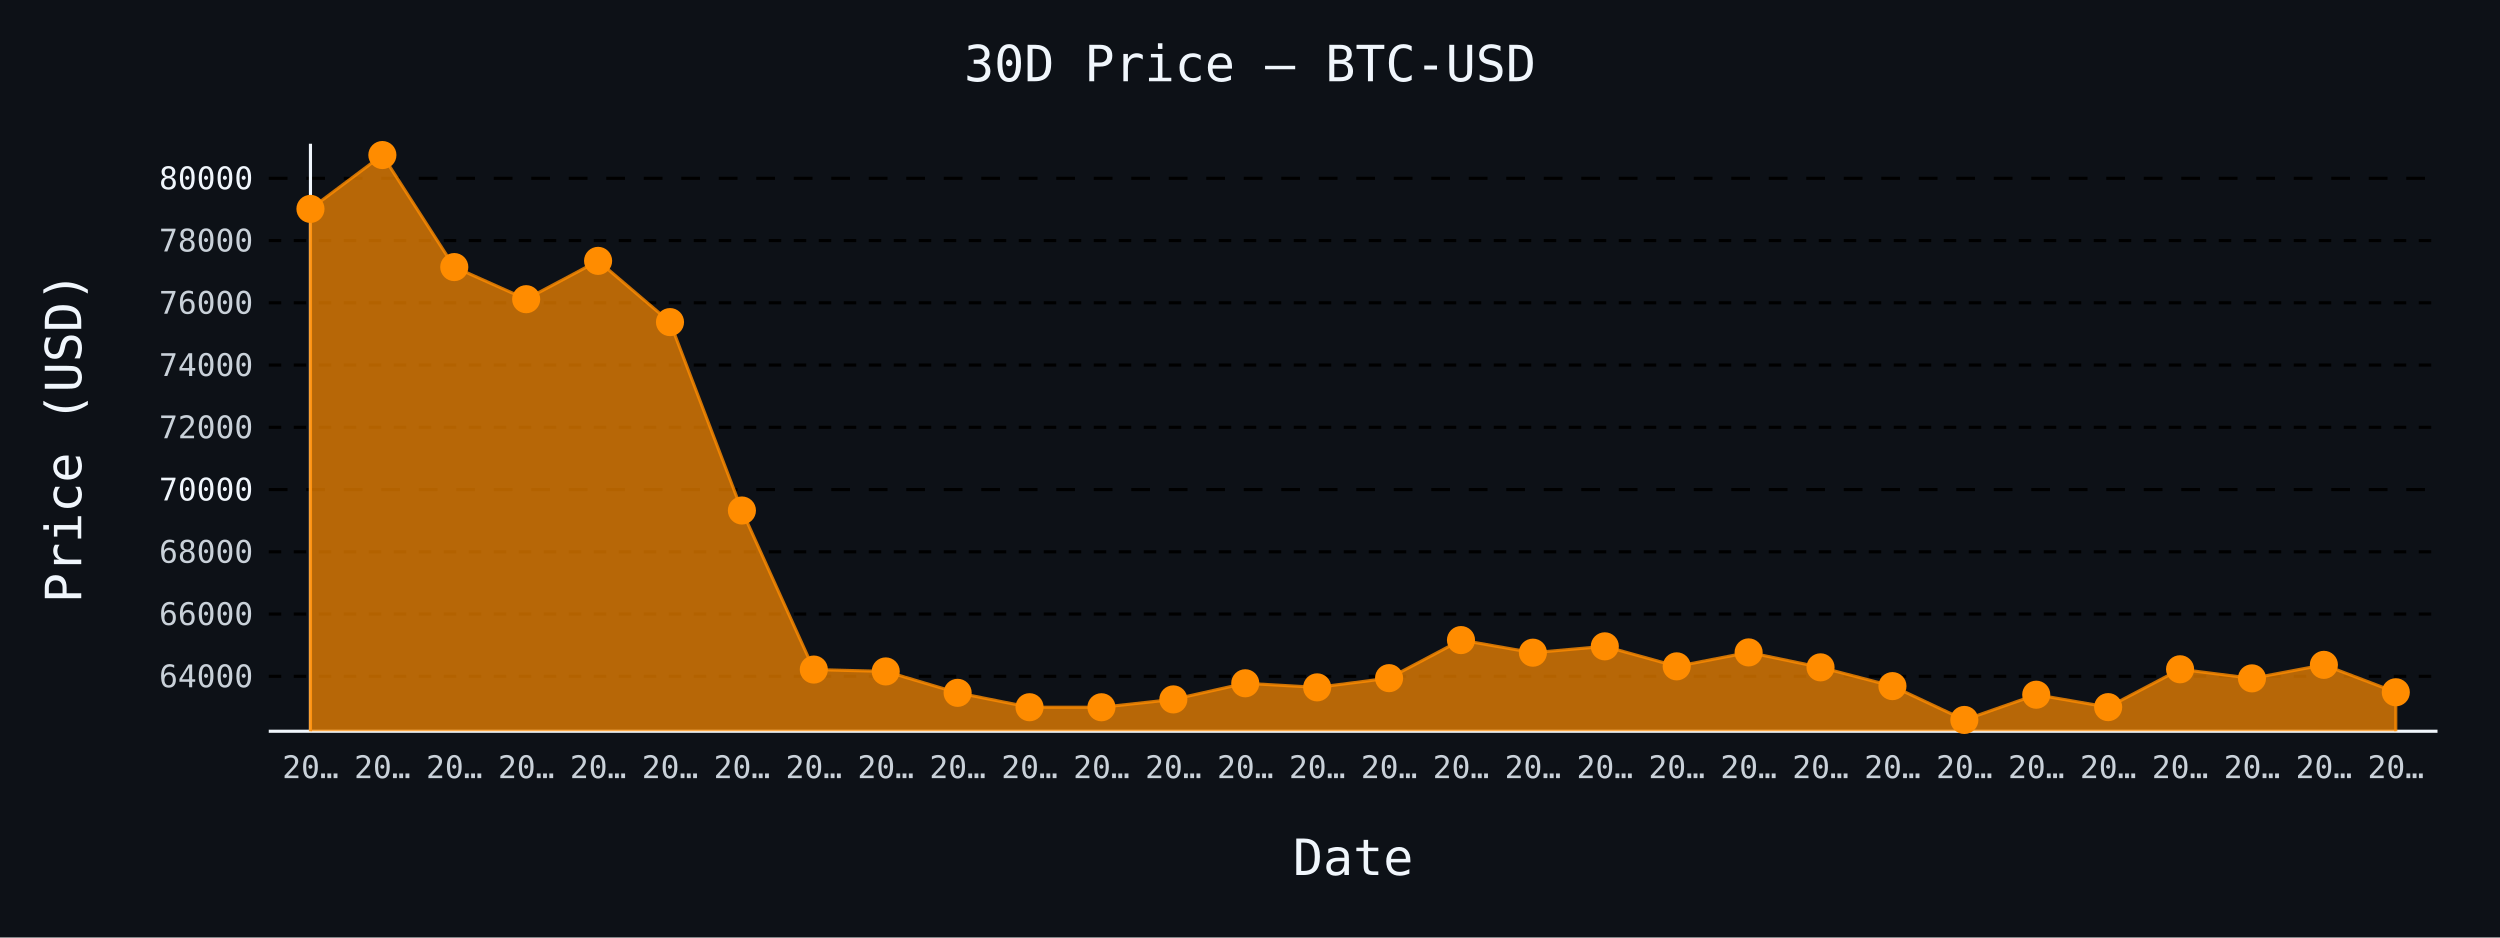
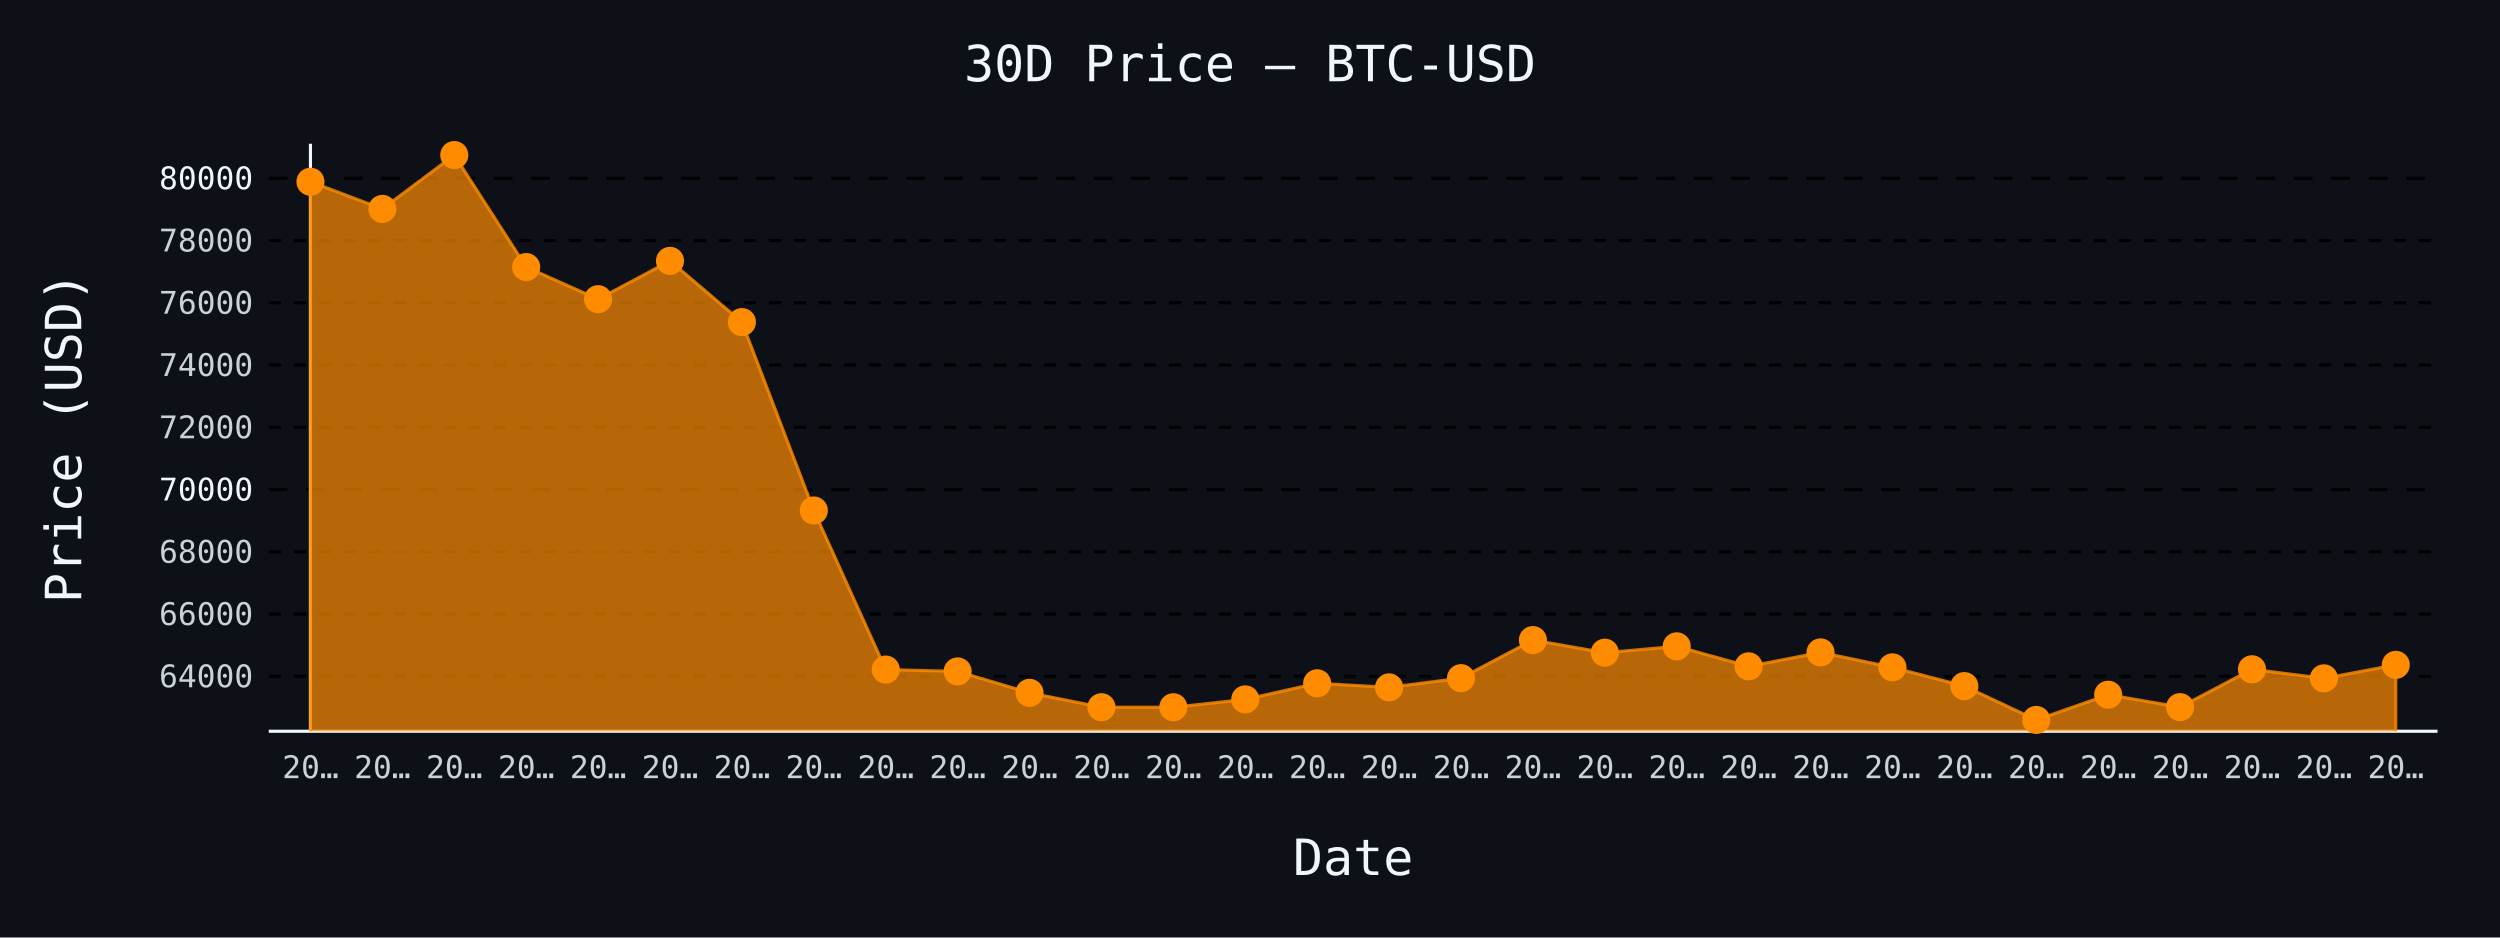
- <svg xmlns="http://www.w3.org/2000/svg" id="chart-d9fe0512-569a-4d12-a66f-5b2abb345284" class="pygal-chart" viewBox="0 0 800 300">
+ <svg xmlns="http://www.w3.org/2000/svg" id="chart-0b46a574-34e0-4c50-af1b-cf3fa506cf15" class="pygal-chart" viewBox="0 0 800 300">
  <defs>
-     <style type="text/css">#chart-d9fe0512-569a-4d12-a66f-5b2abb345284{-webkit-user-select:none;-webkit-font-smoothing:antialiased;font-family:monospace}#chart-d9fe0512-569a-4d12-a66f-5b2abb345284 .title{font-family:monospace;font-size:16px}#chart-d9fe0512-569a-4d12-a66f-5b2abb345284 .legends .legend text{font-family:monospace;font-size:14px}#chart-d9fe0512-569a-4d12-a66f-5b2abb345284 .axis text{font-family:monospace;font-size:10px}#chart-d9fe0512-569a-4d12-a66f-5b2abb345284 .axis text.major{font-family:monospace;font-size:10px}#chart-d9fe0512-569a-4d12-a66f-5b2abb345284 .text-overlay text.value{font-family:monospace;font-size:16px}#chart-d9fe0512-569a-4d12-a66f-5b2abb345284 .text-overlay text.label{font-family:monospace;font-size:10px}#chart-d9fe0512-569a-4d12-a66f-5b2abb345284 .tooltip{font-family:monospace;font-size:14px}#chart-d9fe0512-569a-4d12-a66f-5b2abb345284 text.no_data{font-family:monospace;font-size:64px}
- #chart-d9fe0512-569a-4d12-a66f-5b2abb345284{background-color:#0d1117}#chart-d9fe0512-569a-4d12-a66f-5b2abb345284 path,#chart-d9fe0512-569a-4d12-a66f-5b2abb345284 line,#chart-d9fe0512-569a-4d12-a66f-5b2abb345284 rect,#chart-d9fe0512-569a-4d12-a66f-5b2abb345284 circle{-webkit-transition:150ms;-moz-transition:150ms;transition:150ms}#chart-d9fe0512-569a-4d12-a66f-5b2abb345284 .graph &gt; .background{fill:#0d1117}#chart-d9fe0512-569a-4d12-a66f-5b2abb345284 .plot &gt; .background{fill:#0d1117}#chart-d9fe0512-569a-4d12-a66f-5b2abb345284 .graph{fill:#c9d1d9}#chart-d9fe0512-569a-4d12-a66f-5b2abb345284 text.no_data{fill:#f0f6fc}#chart-d9fe0512-569a-4d12-a66f-5b2abb345284 .title{fill:#f0f6fc}#chart-d9fe0512-569a-4d12-a66f-5b2abb345284 .legends .legend text{fill:#c9d1d9}#chart-d9fe0512-569a-4d12-a66f-5b2abb345284 .legends .legend:hover text{fill:#f0f6fc}#chart-d9fe0512-569a-4d12-a66f-5b2abb345284 .axis .line{stroke:#f0f6fc}#chart-d9fe0512-569a-4d12-a66f-5b2abb345284 .axis .guide.line{stroke:#8b949e}#chart-d9fe0512-569a-4d12-a66f-5b2abb345284 .axis .major.line{stroke:#c9d1d9}#chart-d9fe0512-569a-4d12-a66f-5b2abb345284 .axis text.major{fill:#f0f6fc}#chart-d9fe0512-569a-4d12-a66f-5b2abb345284 .axis.y .guides:hover .guide.line,#chart-d9fe0512-569a-4d12-a66f-5b2abb345284 .line-graph .axis.x .guides:hover .guide.line,#chart-d9fe0512-569a-4d12-a66f-5b2abb345284 .stackedline-graph .axis.x .guides:hover .guide.line,#chart-d9fe0512-569a-4d12-a66f-5b2abb345284 .xy-graph .axis.x .guides:hover .guide.line{stroke:#f0f6fc}#chart-d9fe0512-569a-4d12-a66f-5b2abb345284 .axis .guides:hover text{fill:#f0f6fc}#chart-d9fe0512-569a-4d12-a66f-5b2abb345284 .reactive{fill-opacity:.7;stroke-opacity:.8;stroke-width:1}#chart-d9fe0512-569a-4d12-a66f-5b2abb345284 .ci{stroke:#c9d1d9}#chart-d9fe0512-569a-4d12-a66f-5b2abb345284 .reactive.active,#chart-d9fe0512-569a-4d12-a66f-5b2abb345284 .active .reactive{fill-opacity:.8;stroke-opacity:.9;stroke-width:4}#chart-d9fe0512-569a-4d12-a66f-5b2abb345284 .ci .reactive.active{stroke-width:1.5}#chart-d9fe0512-569a-4d12-a66f-5b2abb345284 .series text{fill:#f0f6fc}#chart-d9fe0512-569a-4d12-a66f-5b2abb345284 .tooltip rect{fill:#0d1117;stroke:#f0f6fc;-webkit-transition:opacity 150ms;-moz-transition:opacity 150ms;transition:opacity 150ms}#chart-d9fe0512-569a-4d12-a66f-5b2abb345284 .tooltip .label{fill:#c9d1d9}#chart-d9fe0512-569a-4d12-a66f-5b2abb345284 .tooltip .label{fill:#c9d1d9}#chart-d9fe0512-569a-4d12-a66f-5b2abb345284 .tooltip .legend{font-size:.8em;fill:#8b949e}#chart-d9fe0512-569a-4d12-a66f-5b2abb345284 .tooltip .x_label{font-size:.6em;fill:#f0f6fc}#chart-d9fe0512-569a-4d12-a66f-5b2abb345284 .tooltip .xlink{font-size:.5em;text-decoration:underline}#chart-d9fe0512-569a-4d12-a66f-5b2abb345284 .tooltip .value{font-size:1.5em}#chart-d9fe0512-569a-4d12-a66f-5b2abb345284 .bound{font-size:.5em}#chart-d9fe0512-569a-4d12-a66f-5b2abb345284 .max-value{font-size:.75em;fill:#8b949e}#chart-d9fe0512-569a-4d12-a66f-5b2abb345284 .map-element{fill:#0d1117;stroke:#8b949e !important}#chart-d9fe0512-569a-4d12-a66f-5b2abb345284 .map-element .reactive{fill-opacity:inherit;stroke-opacity:inherit}#chart-d9fe0512-569a-4d12-a66f-5b2abb345284 .color-0,#chart-d9fe0512-569a-4d12-a66f-5b2abb345284 .color-0 a:visited{stroke:#ff8c00;fill:#ff8c00}#chart-d9fe0512-569a-4d12-a66f-5b2abb345284 .text-overlay .color-0 text{fill:black}
- #chart-d9fe0512-569a-4d12-a66f-5b2abb345284 text.no_data{text-anchor:middle}#chart-d9fe0512-569a-4d12-a66f-5b2abb345284 .guide.line{fill:none}#chart-d9fe0512-569a-4d12-a66f-5b2abb345284 .centered{text-anchor:middle}#chart-d9fe0512-569a-4d12-a66f-5b2abb345284 .title{text-anchor:middle}#chart-d9fe0512-569a-4d12-a66f-5b2abb345284 .legends .legend text{fill-opacity:1}#chart-d9fe0512-569a-4d12-a66f-5b2abb345284 .axis.x text{text-anchor:middle}#chart-d9fe0512-569a-4d12-a66f-5b2abb345284 .axis.x:not(.web) text[transform]{text-anchor:start}#chart-d9fe0512-569a-4d12-a66f-5b2abb345284 .axis.x:not(.web) text[transform].backwards{text-anchor:end}#chart-d9fe0512-569a-4d12-a66f-5b2abb345284 .axis.y text{text-anchor:end}#chart-d9fe0512-569a-4d12-a66f-5b2abb345284 .axis.y text[transform].backwards{text-anchor:start}#chart-d9fe0512-569a-4d12-a66f-5b2abb345284 .axis.y2 text{text-anchor:start}#chart-d9fe0512-569a-4d12-a66f-5b2abb345284 .axis.y2 text[transform].backwards{text-anchor:end}#chart-d9fe0512-569a-4d12-a66f-5b2abb345284 .axis .guide.line{stroke-dasharray:4,4;stroke:black}#chart-d9fe0512-569a-4d12-a66f-5b2abb345284 .axis .major.guide.line{stroke-dasharray:6,6;stroke:black}#chart-d9fe0512-569a-4d12-a66f-5b2abb345284 .horizontal .axis.y .guide.line,#chart-d9fe0512-569a-4d12-a66f-5b2abb345284 .horizontal .axis.y2 .guide.line,#chart-d9fe0512-569a-4d12-a66f-5b2abb345284 .vertical .axis.x .guide.line{opacity:0}#chart-d9fe0512-569a-4d12-a66f-5b2abb345284 .horizontal .axis.always_show .guide.line,#chart-d9fe0512-569a-4d12-a66f-5b2abb345284 .vertical .axis.always_show .guide.line{opacity:1 !important}#chart-d9fe0512-569a-4d12-a66f-5b2abb345284 .axis.y .guides:hover .guide.line,#chart-d9fe0512-569a-4d12-a66f-5b2abb345284 .axis.y2 .guides:hover .guide.line,#chart-d9fe0512-569a-4d12-a66f-5b2abb345284 .axis.x .guides:hover .guide.line{opacity:1}#chart-d9fe0512-569a-4d12-a66f-5b2abb345284 .axis .guides:hover text{opacity:1}#chart-d9fe0512-569a-4d12-a66f-5b2abb345284 .nofill{fill:none}#chart-d9fe0512-569a-4d12-a66f-5b2abb345284 .subtle-fill{fill-opacity:.2}#chart-d9fe0512-569a-4d12-a66f-5b2abb345284 .dot{stroke-width:1px;fill-opacity:1;stroke-opacity:1}#chart-d9fe0512-569a-4d12-a66f-5b2abb345284 .dot.active{stroke-width:5px}#chart-d9fe0512-569a-4d12-a66f-5b2abb345284 .dot.negative{fill:transparent}#chart-d9fe0512-569a-4d12-a66f-5b2abb345284 text,#chart-d9fe0512-569a-4d12-a66f-5b2abb345284 tspan{stroke:none !important}#chart-d9fe0512-569a-4d12-a66f-5b2abb345284 .series text.active{opacity:1}#chart-d9fe0512-569a-4d12-a66f-5b2abb345284 .tooltip rect{fill-opacity:.95;stroke-width:.5}#chart-d9fe0512-569a-4d12-a66f-5b2abb345284 .tooltip text{fill-opacity:1}#chart-d9fe0512-569a-4d12-a66f-5b2abb345284 .showable{visibility:hidden}#chart-d9fe0512-569a-4d12-a66f-5b2abb345284 .showable.shown{visibility:visible}#chart-d9fe0512-569a-4d12-a66f-5b2abb345284 .gauge-background{fill:rgba(229,229,229,1);stroke:none}#chart-d9fe0512-569a-4d12-a66f-5b2abb345284 .bg-lines{stroke:#0d1117;stroke-width:2px}</style>
+     <style type="text/css">#chart-0b46a574-34e0-4c50-af1b-cf3fa506cf15{-webkit-user-select:none;-webkit-font-smoothing:antialiased;font-family:monospace}#chart-0b46a574-34e0-4c50-af1b-cf3fa506cf15 .title{font-family:monospace;font-size:16px}#chart-0b46a574-34e0-4c50-af1b-cf3fa506cf15 .legends .legend text{font-family:monospace;font-size:14px}#chart-0b46a574-34e0-4c50-af1b-cf3fa506cf15 .axis text{font-family:monospace;font-size:10px}#chart-0b46a574-34e0-4c50-af1b-cf3fa506cf15 .axis text.major{font-family:monospace;font-size:10px}#chart-0b46a574-34e0-4c50-af1b-cf3fa506cf15 .text-overlay text.value{font-family:monospace;font-size:16px}#chart-0b46a574-34e0-4c50-af1b-cf3fa506cf15 .text-overlay text.label{font-family:monospace;font-size:10px}#chart-0b46a574-34e0-4c50-af1b-cf3fa506cf15 .tooltip{font-family:monospace;font-size:14px}#chart-0b46a574-34e0-4c50-af1b-cf3fa506cf15 text.no_data{font-family:monospace;font-size:64px}
+ #chart-0b46a574-34e0-4c50-af1b-cf3fa506cf15{background-color:#0d1117}#chart-0b46a574-34e0-4c50-af1b-cf3fa506cf15 path,#chart-0b46a574-34e0-4c50-af1b-cf3fa506cf15 line,#chart-0b46a574-34e0-4c50-af1b-cf3fa506cf15 rect,#chart-0b46a574-34e0-4c50-af1b-cf3fa506cf15 circle{-webkit-transition:150ms;-moz-transition:150ms;transition:150ms}#chart-0b46a574-34e0-4c50-af1b-cf3fa506cf15 .graph &gt; .background{fill:#0d1117}#chart-0b46a574-34e0-4c50-af1b-cf3fa506cf15 .plot &gt; .background{fill:#0d1117}#chart-0b46a574-34e0-4c50-af1b-cf3fa506cf15 .graph{fill:#c9d1d9}#chart-0b46a574-34e0-4c50-af1b-cf3fa506cf15 text.no_data{fill:#f0f6fc}#chart-0b46a574-34e0-4c50-af1b-cf3fa506cf15 .title{fill:#f0f6fc}#chart-0b46a574-34e0-4c50-af1b-cf3fa506cf15 .legends .legend text{fill:#c9d1d9}#chart-0b46a574-34e0-4c50-af1b-cf3fa506cf15 .legends .legend:hover text{fill:#f0f6fc}#chart-0b46a574-34e0-4c50-af1b-cf3fa506cf15 .axis .line{stroke:#f0f6fc}#chart-0b46a574-34e0-4c50-af1b-cf3fa506cf15 .axis .guide.line{stroke:#8b949e}#chart-0b46a574-34e0-4c50-af1b-cf3fa506cf15 .axis .major.line{stroke:#c9d1d9}#chart-0b46a574-34e0-4c50-af1b-cf3fa506cf15 .axis text.major{fill:#f0f6fc}#chart-0b46a574-34e0-4c50-af1b-cf3fa506cf15 .axis.y .guides:hover .guide.line,#chart-0b46a574-34e0-4c50-af1b-cf3fa506cf15 .line-graph .axis.x .guides:hover .guide.line,#chart-0b46a574-34e0-4c50-af1b-cf3fa506cf15 .stackedline-graph .axis.x .guides:hover .guide.line,#chart-0b46a574-34e0-4c50-af1b-cf3fa506cf15 .xy-graph .axis.x .guides:hover .guide.line{stroke:#f0f6fc}#chart-0b46a574-34e0-4c50-af1b-cf3fa506cf15 .axis .guides:hover text{fill:#f0f6fc}#chart-0b46a574-34e0-4c50-af1b-cf3fa506cf15 .reactive{fill-opacity:.7;stroke-opacity:.8;stroke-width:1}#chart-0b46a574-34e0-4c50-af1b-cf3fa506cf15 .ci{stroke:#c9d1d9}#chart-0b46a574-34e0-4c50-af1b-cf3fa506cf15 .reactive.active,#chart-0b46a574-34e0-4c50-af1b-cf3fa506cf15 .active .reactive{fill-opacity:.8;stroke-opacity:.9;stroke-width:4}#chart-0b46a574-34e0-4c50-af1b-cf3fa506cf15 .ci .reactive.active{stroke-width:1.5}#chart-0b46a574-34e0-4c50-af1b-cf3fa506cf15 .series text{fill:#f0f6fc}#chart-0b46a574-34e0-4c50-af1b-cf3fa506cf15 .tooltip rect{fill:#0d1117;stroke:#f0f6fc;-webkit-transition:opacity 150ms;-moz-transition:opacity 150ms;transition:opacity 150ms}#chart-0b46a574-34e0-4c50-af1b-cf3fa506cf15 .tooltip .label{fill:#c9d1d9}#chart-0b46a574-34e0-4c50-af1b-cf3fa506cf15 .tooltip .label{fill:#c9d1d9}#chart-0b46a574-34e0-4c50-af1b-cf3fa506cf15 .tooltip .legend{font-size:.8em;fill:#8b949e}#chart-0b46a574-34e0-4c50-af1b-cf3fa506cf15 .tooltip .x_label{font-size:.6em;fill:#f0f6fc}#chart-0b46a574-34e0-4c50-af1b-cf3fa506cf15 .tooltip .xlink{font-size:.5em;text-decoration:underline}#chart-0b46a574-34e0-4c50-af1b-cf3fa506cf15 .tooltip .value{font-size:1.5em}#chart-0b46a574-34e0-4c50-af1b-cf3fa506cf15 .bound{font-size:.5em}#chart-0b46a574-34e0-4c50-af1b-cf3fa506cf15 .max-value{font-size:.75em;fill:#8b949e}#chart-0b46a574-34e0-4c50-af1b-cf3fa506cf15 .map-element{fill:#0d1117;stroke:#8b949e !important}#chart-0b46a574-34e0-4c50-af1b-cf3fa506cf15 .map-element .reactive{fill-opacity:inherit;stroke-opacity:inherit}#chart-0b46a574-34e0-4c50-af1b-cf3fa506cf15 .color-0,#chart-0b46a574-34e0-4c50-af1b-cf3fa506cf15 .color-0 a:visited{stroke:#ff8c00;fill:#ff8c00}#chart-0b46a574-34e0-4c50-af1b-cf3fa506cf15 .text-overlay .color-0 text{fill:black}
+ #chart-0b46a574-34e0-4c50-af1b-cf3fa506cf15 text.no_data{text-anchor:middle}#chart-0b46a574-34e0-4c50-af1b-cf3fa506cf15 .guide.line{fill:none}#chart-0b46a574-34e0-4c50-af1b-cf3fa506cf15 .centered{text-anchor:middle}#chart-0b46a574-34e0-4c50-af1b-cf3fa506cf15 .title{text-anchor:middle}#chart-0b46a574-34e0-4c50-af1b-cf3fa506cf15 .legends .legend text{fill-opacity:1}#chart-0b46a574-34e0-4c50-af1b-cf3fa506cf15 .axis.x text{text-anchor:middle}#chart-0b46a574-34e0-4c50-af1b-cf3fa506cf15 .axis.x:not(.web) text[transform]{text-anchor:start}#chart-0b46a574-34e0-4c50-af1b-cf3fa506cf15 .axis.x:not(.web) text[transform].backwards{text-anchor:end}#chart-0b46a574-34e0-4c50-af1b-cf3fa506cf15 .axis.y text{text-anchor:end}#chart-0b46a574-34e0-4c50-af1b-cf3fa506cf15 .axis.y text[transform].backwards{text-anchor:start}#chart-0b46a574-34e0-4c50-af1b-cf3fa506cf15 .axis.y2 text{text-anchor:start}#chart-0b46a574-34e0-4c50-af1b-cf3fa506cf15 .axis.y2 text[transform].backwards{text-anchor:end}#chart-0b46a574-34e0-4c50-af1b-cf3fa506cf15 .axis .guide.line{stroke-dasharray:4,4;stroke:black}#chart-0b46a574-34e0-4c50-af1b-cf3fa506cf15 .axis .major.guide.line{stroke-dasharray:6,6;stroke:black}#chart-0b46a574-34e0-4c50-af1b-cf3fa506cf15 .horizontal .axis.y .guide.line,#chart-0b46a574-34e0-4c50-af1b-cf3fa506cf15 .horizontal .axis.y2 .guide.line,#chart-0b46a574-34e0-4c50-af1b-cf3fa506cf15 .vertical .axis.x .guide.line{opacity:0}#chart-0b46a574-34e0-4c50-af1b-cf3fa506cf15 .horizontal .axis.always_show .guide.line,#chart-0b46a574-34e0-4c50-af1b-cf3fa506cf15 .vertical .axis.always_show .guide.line{opacity:1 !important}#chart-0b46a574-34e0-4c50-af1b-cf3fa506cf15 .axis.y .guides:hover .guide.line,#chart-0b46a574-34e0-4c50-af1b-cf3fa506cf15 .axis.y2 .guides:hover .guide.line,#chart-0b46a574-34e0-4c50-af1b-cf3fa506cf15 .axis.x .guides:hover .guide.line{opacity:1}#chart-0b46a574-34e0-4c50-af1b-cf3fa506cf15 .axis .guides:hover text{opacity:1}#chart-0b46a574-34e0-4c50-af1b-cf3fa506cf15 .nofill{fill:none}#chart-0b46a574-34e0-4c50-af1b-cf3fa506cf15 .subtle-fill{fill-opacity:.2}#chart-0b46a574-34e0-4c50-af1b-cf3fa506cf15 .dot{stroke-width:1px;fill-opacity:1;stroke-opacity:1}#chart-0b46a574-34e0-4c50-af1b-cf3fa506cf15 .dot.active{stroke-width:5px}#chart-0b46a574-34e0-4c50-af1b-cf3fa506cf15 .dot.negative{fill:transparent}#chart-0b46a574-34e0-4c50-af1b-cf3fa506cf15 text,#chart-0b46a574-34e0-4c50-af1b-cf3fa506cf15 tspan{stroke:none !important}#chart-0b46a574-34e0-4c50-af1b-cf3fa506cf15 .series text.active{opacity:1}#chart-0b46a574-34e0-4c50-af1b-cf3fa506cf15 .tooltip rect{fill-opacity:.95;stroke-width:.5}#chart-0b46a574-34e0-4c50-af1b-cf3fa506cf15 .tooltip text{fill-opacity:1}#chart-0b46a574-34e0-4c50-af1b-cf3fa506cf15 .showable{visibility:hidden}#chart-0b46a574-34e0-4c50-af1b-cf3fa506cf15 .showable.shown{visibility:visible}#chart-0b46a574-34e0-4c50-af1b-cf3fa506cf15 .gauge-background{fill:rgba(229,229,229,1);stroke:none}#chart-0b46a574-34e0-4c50-af1b-cf3fa506cf15 .bg-lines{stroke:#0d1117;stroke-width:2px}</style>
  </defs>
  <g class="graph line-graph vertical">
    <rect x="0" y="0" width="800" height="300" class="background" />
    <g transform="translate(86, 46)" class="plot">
      <rect x="0" y="0" width="694.0" height="188" class="background" />
      <g class="axis y always_show">
        <path d="M0 188 h694" class="line" />
        <g class="guides">
          <path d="M0 170.42 h694" class="guide line" />
          <text x="-5" y="173.92" class="">64000</text>
        </g>
        <g class="guides">
          <path d="M0 150.5 h694" class="guide line" />
          <text x="-5" y="154" class="">66000</text>
        </g>
        <g class="guides">
          <path d="M0 130.579 h694" class="guide line" />
          <text x="-5" y="134.079" class="">68000</text>
        </g>
        <g class="guides">
          <path d="M0 110.659 h694" class="major guide line" />
          <text x="-5" y="114.159" class="major">70000</text>
        </g>
        <g class="guides">
          <path d="M0 90.738 h694" class="guide line" />
          <text x="-5" y="94.238" class="">72000</text>
        </g>
        <g class="guides">
          <path d="M0 70.817 h694" class="guide line" />
          <text x="-5" y="74.317" class="">74000</text>
        </g>
        <g class="guides">
          <path d="M0 50.897 h694" class="guide line" />
          <text x="-5" y="54.397" class="">76000</text>
        </g>
        <g class="guides">
          <path d="M0 30.976 h694" class="guide line" />
          <text x="-5" y="34.476" class="">78000</text>
        </g>
        <g class="guides">
          <path d="M0 11.056 h694" class="major guide line" />
          <text x="-5" y="14.556" class="major">80000</text>
        </g>
      </g>
      <g class="axis x">
        <g class="guides">
          <path d="M13.346 0 v188" class="line" />
          <text x="13.346" y="203.0" class="">20…</text>
        </g>
        <g class="guides">
          <path d="M36.357 0 v188" class="guide line" />
          <text x="36.357" y="203.0" class="">20…</text>
        </g>
        <g class="guides">
          <path d="M59.367 0 v188" class="guide line" />
          <text x="59.367" y="203.0" class="">20…</text>
        </g>
        <g class="guides">
          <path d="M82.378 0 v188" class="guide line" />
          <text x="82.378" y="203.0" class="">20…</text>
        </g>
        <g class="guides">
          <path d="M105.389 0 v188" class="guide line" />
          <text x="105.389" y="203.0" class="">20…</text>
        </g>
        <g class="guides">
          <path d="M128.399 0 v188" class="guide line" />
          <text x="128.399" y="203.0" class="">20…</text>
        </g>
        <g class="guides">
          <path d="M151.41 0 v188" class="guide line" />
          <text x="151.41" y="203.0" class="">20…</text>
        </g>
        <g class="guides">
          <path d="M174.42 0 v188" class="guide line" />
          <text x="174.42" y="203.0" class="">20…</text>
        </g>
        <g class="guides">
          <path d="M197.431 0 v188" class="guide line" />
          <text x="197.431" y="203.0" class="">20…</text>
        </g>
        <g class="guides">
          <path d="M220.442 0 v188" class="guide line" />
          <text x="220.442" y="203.0" class="">20…</text>
        </g>
        <g class="guides">
          <path d="M243.452 0 v188" class="guide line" />
          <text x="243.452" y="203.0" class="">20…</text>
        </g>
        <g class="guides">
          <path d="M266.463 0 v188" class="guide line" />
          <text x="266.463" y="203.0" class="">20…</text>
        </g>
        <g class="guides">
          <path d="M289.473 0 v188" class="guide line" />
          <text x="289.473" y="203.0" class="">20…</text>
        </g>
        <g class="guides">
          <path d="M312.484 0 v188" class="guide line" />
          <text x="312.484" y="203.0" class="">20…</text>
        </g>
        <g class="guides">
          <path d="M335.495 0 v188" class="guide line" />
          <text x="335.495" y="203.0" class="">20…</text>
        </g>
        <g class="guides">
          <path d="M358.505 0 v188" class="guide line" />
          <text x="358.505" y="203.0" class="">20…</text>
        </g>
        <g class="guides">
          <path d="M381.516 0 v188" class="guide line" />
          <text x="381.516" y="203.0" class="">20…</text>
        </g>
        <g class="guides">
          <path d="M404.527 0 v188" class="guide line" />
          <text x="404.527" y="203.0" class="">20…</text>
        </g>
        <g class="guides">
          <path d="M427.537 0 v188" class="guide line" />
          <text x="427.537" y="203.0" class="">20…</text>
        </g>
        <g class="guides">
          <path d="M450.548 0 v188" class="guide line" />
          <text x="450.548" y="203.0" class="">20…</text>
        </g>
        <g class="guides">
          <path d="M473.558 0 v188" class="guide line" />
          <text x="473.558" y="203.0" class="">20…</text>
        </g>
        <g class="guides">
          <path d="M496.569 0 v188" class="guide line" />
          <text x="496.569" y="203.0" class="">20…</text>
        </g>
        <g class="guides">
          <path d="M519.58 0 v188" class="guide line" />
          <text x="519.58" y="203.0" class="">20…</text>
        </g>
        <g class="guides">
          <path d="M542.59 0 v188" class="guide line" />
          <text x="542.59" y="203.0" class="">20…</text>
        </g>
        <g class="guides">
          <path d="M565.601 0 v188" class="guide line" />
          <text x="565.601" y="203.0" class="">20…</text>
        </g>
        <g class="guides">
          <path d="M588.611 0 v188" class="guide line" />
          <text x="588.611" y="203.0" class="">20…</text>
        </g>
        <g class="guides">
          <path d="M611.622 0 v188" class="guide line" />
          <text x="611.622" y="203.0" class="">20…</text>
        </g>
        <g class="guides">
          <path d="M634.633 0 v188" class="guide line" />
          <text x="634.633" y="203.0" class="">20…</text>
        </g>
        <g class="guides">
          <path d="M657.643 0 v188" class="guide line" />
          <text x="657.643" y="203.0" class="">20…</text>
        </g>
        <g class="guides">
          <path d="M680.654 0 v188" class="guide line" />
          <text x="680.654" y="203.0" class="">20…</text>
        </g>
      </g>
      <g class="series serie-0 color-0">
-         <path d="M13.346 188 L13.346 20.847 36.357 3.615 59.367 39.462 82.378 49.741 105.389 37.48 128.399 57.072 151.41 117.362 174.42 168.259 197.431 168.857 220.442 175.709 243.452 180.311 266.463 180.321 289.473 177.811 312.484 172.651 335.495 173.956 358.505 171.008 381.516 158.827 404.527 162.86 427.537 160.829 450.548 167.233 473.558 162.771 496.569 167.552 519.58 173.558 542.59 184.385 565.601 176.307 588.611 180.281 611.622 168.169 634.633 171.078 657.643 166.755 680.654 175.53 680.654 188" class="line reactive" />
+         <path d="M13.346 188 L13.346 12.161 36.357 20.847 59.367 3.615 82.378 39.462 105.389 49.741 128.399 37.48 151.41 57.072 174.42 117.362 197.431 168.259 220.442 168.857 243.452 175.709 266.463 180.311 289.473 180.321 312.484 177.811 335.495 172.651 358.505 173.956 381.516 171.008 404.527 158.827 427.537 162.86 450.548 160.829 473.558 167.233 496.569 162.771 519.58 167.552 542.59 173.558 565.601 184.385 588.611 176.307 611.622 180.281 634.633 168.169 657.643 171.078 680.654 166.755 680.654 188" class="line reactive" />
      </g>
    </g>
    <g class="titles">
      <text x="400.0" y="26" class="title plot_title">30D Price — BTC-USD</text>
      <text x="433.0" y="280" class="title">Date</text>
      <text x="0" y="166.0" class="title" transform="rotate(-90 0 140)">Price (USD)</text>
    </g>
    <g transform="translate(86, 46)" class="plot overlay">
      <g class="series serie-0 color-0">
        <g class="dots">
-           <circle cx="13.346" cy="20.847" r="4" class="dot reactive tooltip-trigger" />
-         </g>
-         <g class="dots">
-           <circle cx="36.357" cy="3.615" r="4" class="dot reactive tooltip-trigger" />
-         </g>
-         <g class="dots">
-           <circle cx="59.367" cy="39.462" r="4" class="dot reactive tooltip-trigger" />
-         </g>
-         <g class="dots">
-           <circle cx="82.378" cy="49.741" r="4" class="dot reactive tooltip-trigger" />
-         </g>
-         <g class="dots">
-           <circle cx="105.389" cy="37.48" r="4" class="dot reactive tooltip-trigger" />
-         </g>
-         <g class="dots">
-           <circle cx="128.399" cy="57.072" r="4" class="dot reactive tooltip-trigger" />
-         </g>
-         <g class="dots">
-           <circle cx="151.41" cy="117.362" r="4" class="dot reactive tooltip-trigger" />
-         </g>
-         <g class="dots">
-           <circle cx="174.42" cy="168.259" r="4" class="dot reactive tooltip-trigger" />
-         </g>
-         <g class="dots">
-           <circle cx="197.431" cy="168.857" r="4" class="dot reactive tooltip-trigger" />
-         </g>
-         <g class="dots">
-           <circle cx="220.442" cy="175.709" r="4" class="dot reactive tooltip-trigger" />
-         </g>
-         <g class="dots">
-           <circle cx="243.452" cy="180.311" r="4" class="dot reactive tooltip-trigger" />
-         </g>
-         <g class="dots">
-           <circle cx="266.463" cy="180.321" r="4" class="dot reactive tooltip-trigger" />
-         </g>
-         <g class="dots">
-           <circle cx="289.473" cy="177.811" r="4" class="dot reactive tooltip-trigger" />
-         </g>
-         <g class="dots">
-           <circle cx="312.484" cy="172.651" r="4" class="dot reactive tooltip-trigger" />
-         </g>
-         <g class="dots">
-           <circle cx="335.495" cy="173.956" r="4" class="dot reactive tooltip-trigger" />
-         </g>
-         <g class="dots">
-           <circle cx="358.505" cy="171.008" r="4" class="dot reactive tooltip-trigger" />
-         </g>
-         <g class="dots">
-           <circle cx="381.516" cy="158.827" r="4" class="dot reactive tooltip-trigger" />
-         </g>
-         <g class="dots">
-           <circle cx="404.527" cy="162.86" r="4" class="dot reactive tooltip-trigger" />
-         </g>
-         <g class="dots">
-           <circle cx="427.537" cy="160.829" r="4" class="dot reactive tooltip-trigger" />
-         </g>
-         <g class="dots">
-           <circle cx="450.548" cy="167.233" r="4" class="dot reactive tooltip-trigger" />
-         </g>
-         <g class="dots">
-           <circle cx="473.558" cy="162.771" r="4" class="dot reactive tooltip-trigger" />
-         </g>
-         <g class="dots">
-           <circle cx="496.569" cy="167.552" r="4" class="dot reactive tooltip-trigger" />
-         </g>
-         <g class="dots">
-           <circle cx="519.58" cy="173.558" r="4" class="dot reactive tooltip-trigger" />
-         </g>
-         <g class="dots">
-           <circle cx="542.59" cy="184.385" r="4" class="dot reactive tooltip-trigger" />
-         </g>
-         <g class="dots">
-           <circle cx="565.601" cy="176.307" r="4" class="dot reactive tooltip-trigger" />
-         </g>
-         <g class="dots">
-           <circle cx="588.611" cy="180.281" r="4" class="dot reactive tooltip-trigger" />
-         </g>
-         <g class="dots">
-           <circle cx="611.622" cy="168.169" r="4" class="dot reactive tooltip-trigger" />
-         </g>
-         <g class="dots">
-           <circle cx="634.633" cy="171.078" r="4" class="dot reactive tooltip-trigger" />
-         </g>
-         <g class="dots">
-           <circle cx="657.643" cy="166.755" r="4" class="dot reactive tooltip-trigger" />
-         </g>
-         <g class="dots">
-           <circle cx="680.654" cy="175.53" r="4" class="dot reactive tooltip-trigger" />
+           <circle cx="13.346" cy="12.161" r="4" class="dot reactive tooltip-trigger" />
+         </g>
+         <g class="dots">
+           <circle cx="36.357" cy="20.847" r="4" class="dot reactive tooltip-trigger" />
+         </g>
+         <g class="dots">
+           <circle cx="59.367" cy="3.615" r="4" class="dot reactive tooltip-trigger" />
+         </g>
+         <g class="dots">
+           <circle cx="82.378" cy="39.462" r="4" class="dot reactive tooltip-trigger" />
+         </g>
+         <g class="dots">
+           <circle cx="105.389" cy="49.741" r="4" class="dot reactive tooltip-trigger" />
+         </g>
+         <g class="dots">
+           <circle cx="128.399" cy="37.48" r="4" class="dot reactive tooltip-trigger" />
+         </g>
+         <g class="dots">
+           <circle cx="151.41" cy="57.072" r="4" class="dot reactive tooltip-trigger" />
+         </g>
+         <g class="dots">
+           <circle cx="174.42" cy="117.362" r="4" class="dot reactive tooltip-trigger" />
+         </g>
+         <g class="dots">
+           <circle cx="197.431" cy="168.259" r="4" class="dot reactive tooltip-trigger" />
+         </g>
+         <g class="dots">
+           <circle cx="220.442" cy="168.857" r="4" class="dot reactive tooltip-trigger" />
+         </g>
+         <g class="dots">
+           <circle cx="243.452" cy="175.709" r="4" class="dot reactive tooltip-trigger" />
+         </g>
+         <g class="dots">
+           <circle cx="266.463" cy="180.311" r="4" class="dot reactive tooltip-trigger" />
+         </g>
+         <g class="dots">
+           <circle cx="289.473" cy="180.321" r="4" class="dot reactive tooltip-trigger" />
+         </g>
+         <g class="dots">
+           <circle cx="312.484" cy="177.811" r="4" class="dot reactive tooltip-trigger" />
+         </g>
+         <g class="dots">
+           <circle cx="335.495" cy="172.651" r="4" class="dot reactive tooltip-trigger" />
+         </g>
+         <g class="dots">
+           <circle cx="358.505" cy="173.956" r="4" class="dot reactive tooltip-trigger" />
+         </g>
+         <g class="dots">
+           <circle cx="381.516" cy="171.008" r="4" class="dot reactive tooltip-trigger" />
+         </g>
+         <g class="dots">
+           <circle cx="404.527" cy="158.827" r="4" class="dot reactive tooltip-trigger" />
+         </g>
+         <g class="dots">
+           <circle cx="427.537" cy="162.86" r="4" class="dot reactive tooltip-trigger" />
+         </g>
+         <g class="dots">
+           <circle cx="450.548" cy="160.829" r="4" class="dot reactive tooltip-trigger" />
+         </g>
+         <g class="dots">
+           <circle cx="473.558" cy="167.233" r="4" class="dot reactive tooltip-trigger" />
+         </g>
+         <g class="dots">
+           <circle cx="496.569" cy="162.771" r="4" class="dot reactive tooltip-trigger" />
+         </g>
+         <g class="dots">
+           <circle cx="519.58" cy="167.552" r="4" class="dot reactive tooltip-trigger" />
+         </g>
+         <g class="dots">
+           <circle cx="542.59" cy="173.558" r="4" class="dot reactive tooltip-trigger" />
+         </g>
+         <g class="dots">
+           <circle cx="565.601" cy="184.385" r="4" class="dot reactive tooltip-trigger" />
+         </g>
+         <g class="dots">
+           <circle cx="588.611" cy="176.307" r="4" class="dot reactive tooltip-trigger" />
+         </g>
+         <g class="dots">
+           <circle cx="611.622" cy="180.281" r="4" class="dot reactive tooltip-trigger" />
+         </g>
+         <g class="dots">
+           <circle cx="634.633" cy="168.169" r="4" class="dot reactive tooltip-trigger" />
+         </g>
+         <g class="dots">
+           <circle cx="657.643" cy="171.078" r="4" class="dot reactive tooltip-trigger" />
+         </g>
+         <g class="dots">
+           <circle cx="680.654" cy="166.755" r="4" class="dot reactive tooltip-trigger" />
        </g>
      </g>
    </g>
    <g transform="translate(86, 46)" class="plot text-overlay">
      <g class="series serie-0 color-0" />
    </g>
    <g transform="translate(86, 46)" class="plot tooltip-overlay">
      <g transform="translate(0 0)" style="opacity: 0" class="tooltip">
        <rect rx="0" ry="0" width="0" height="0" class="tooltip-box" />
        <g class="text" />
      </g>
    </g>
  </g>
</svg>
